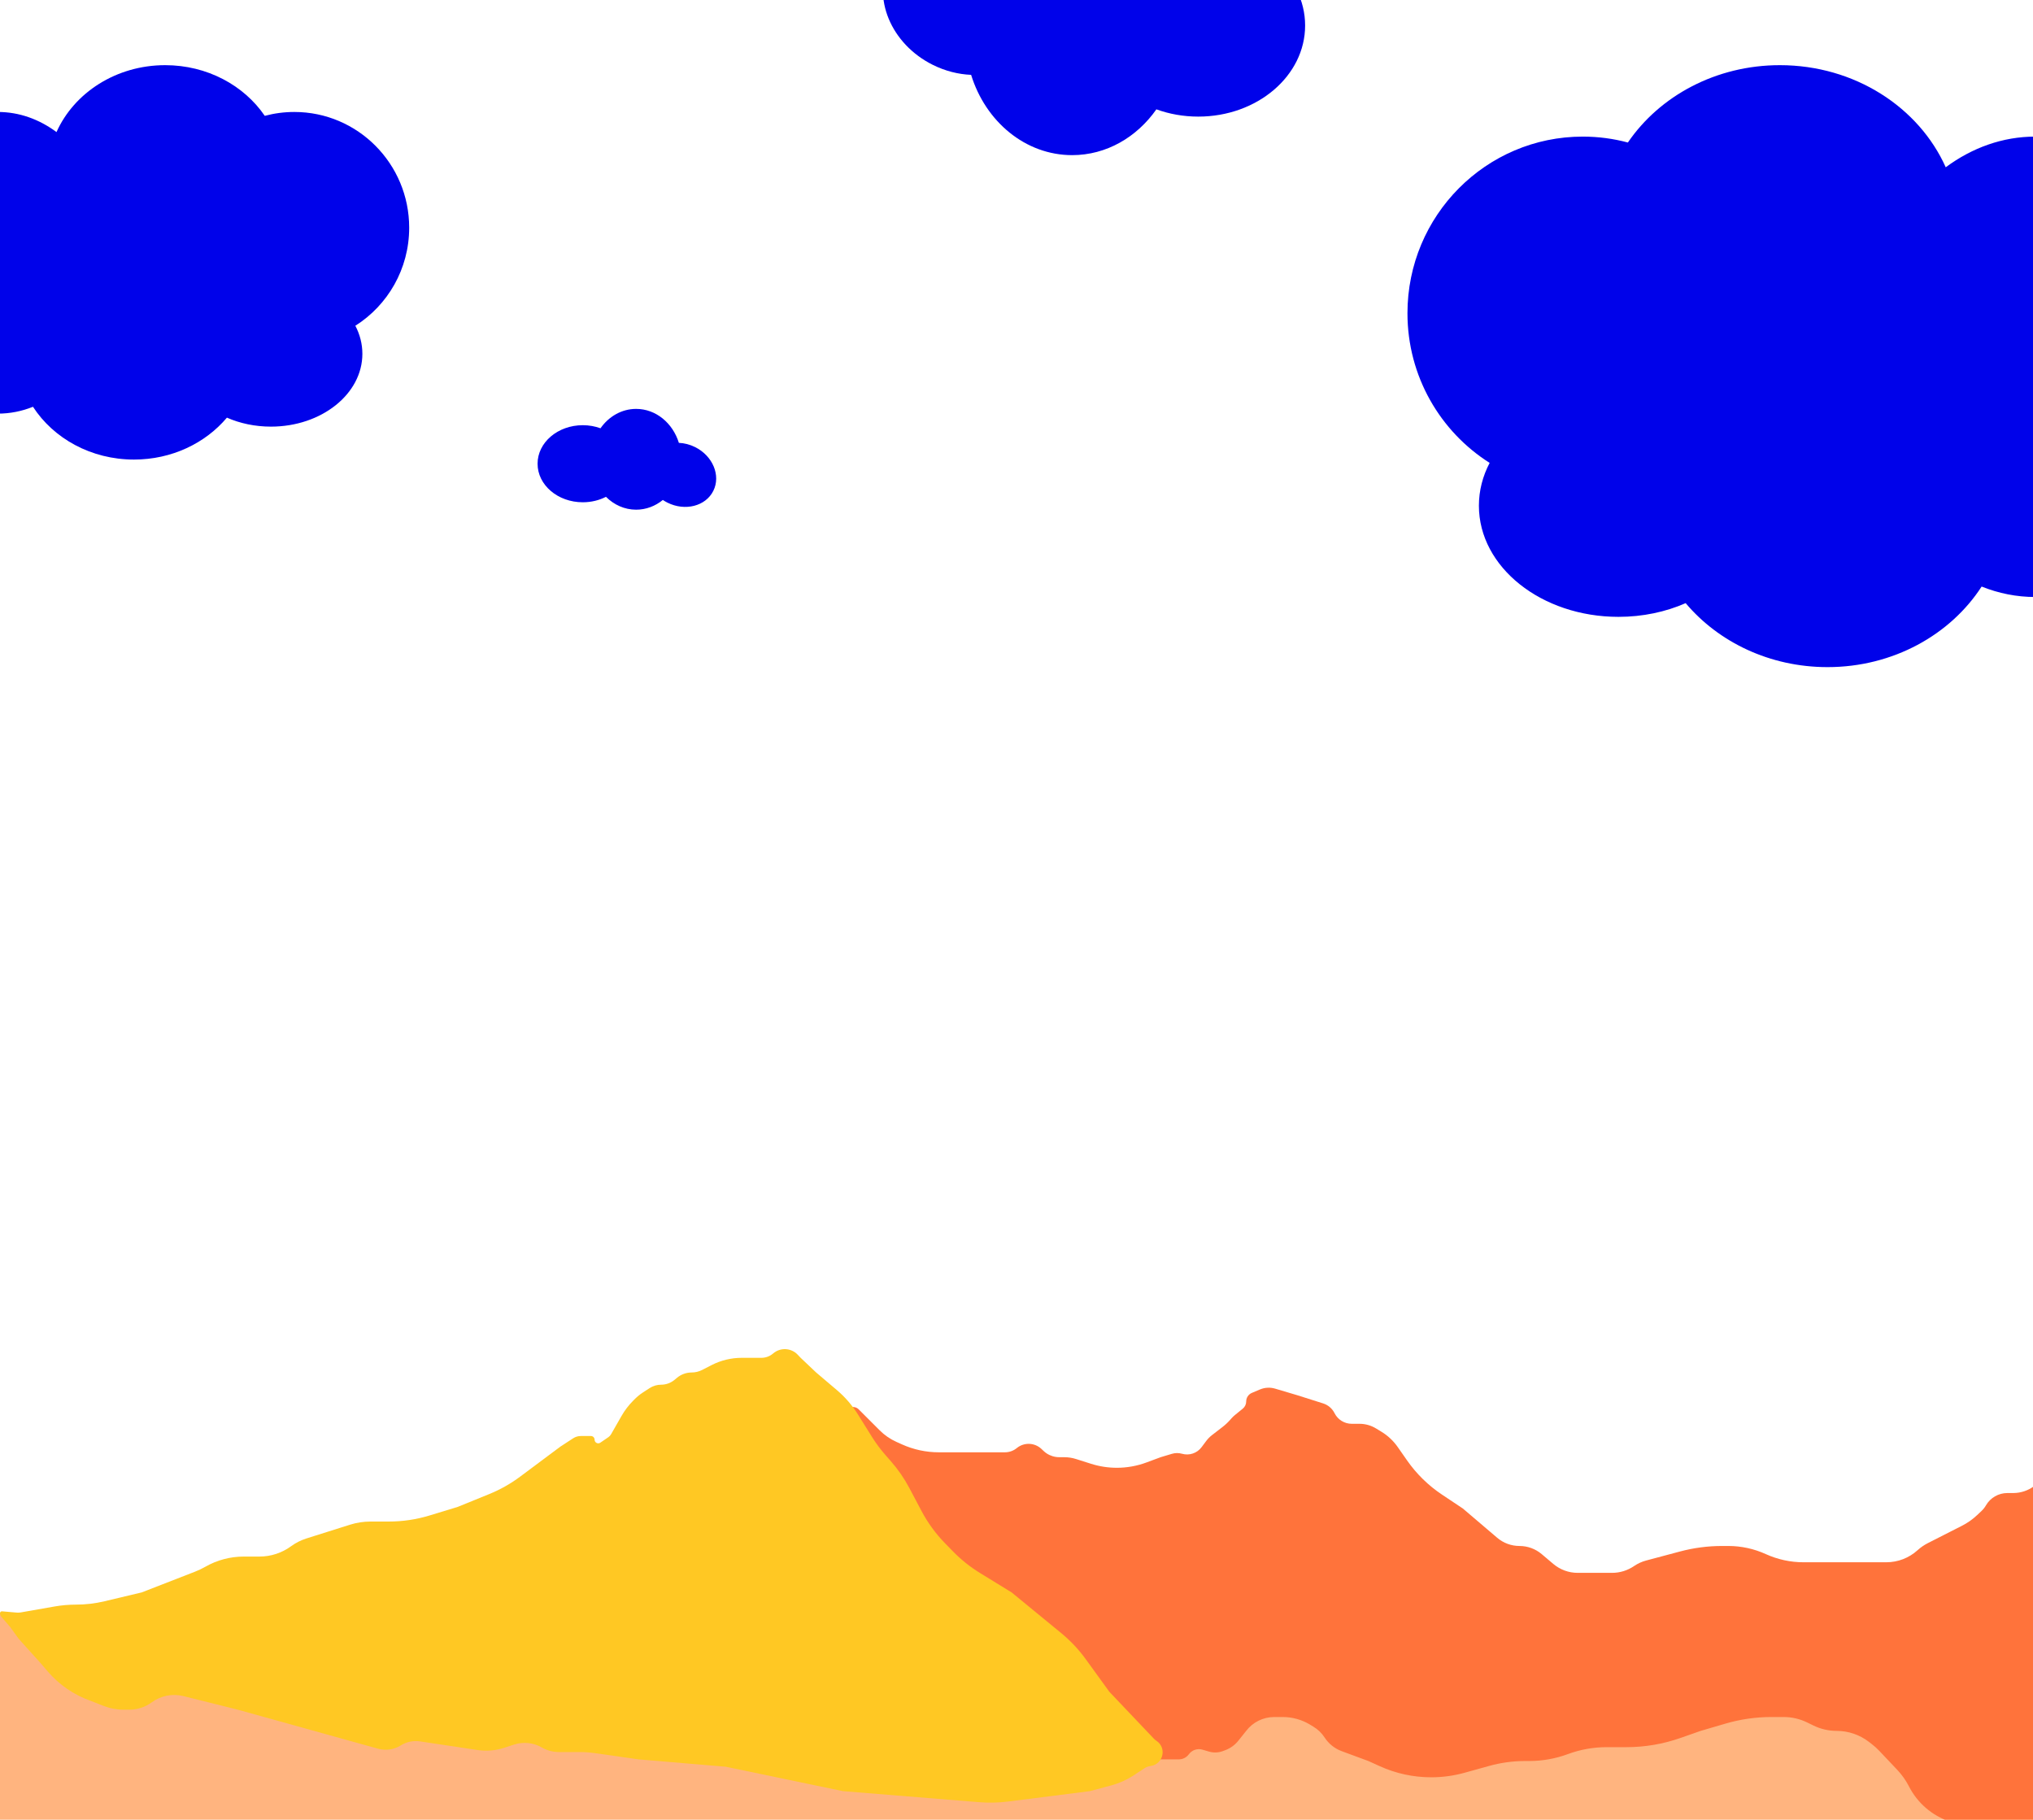
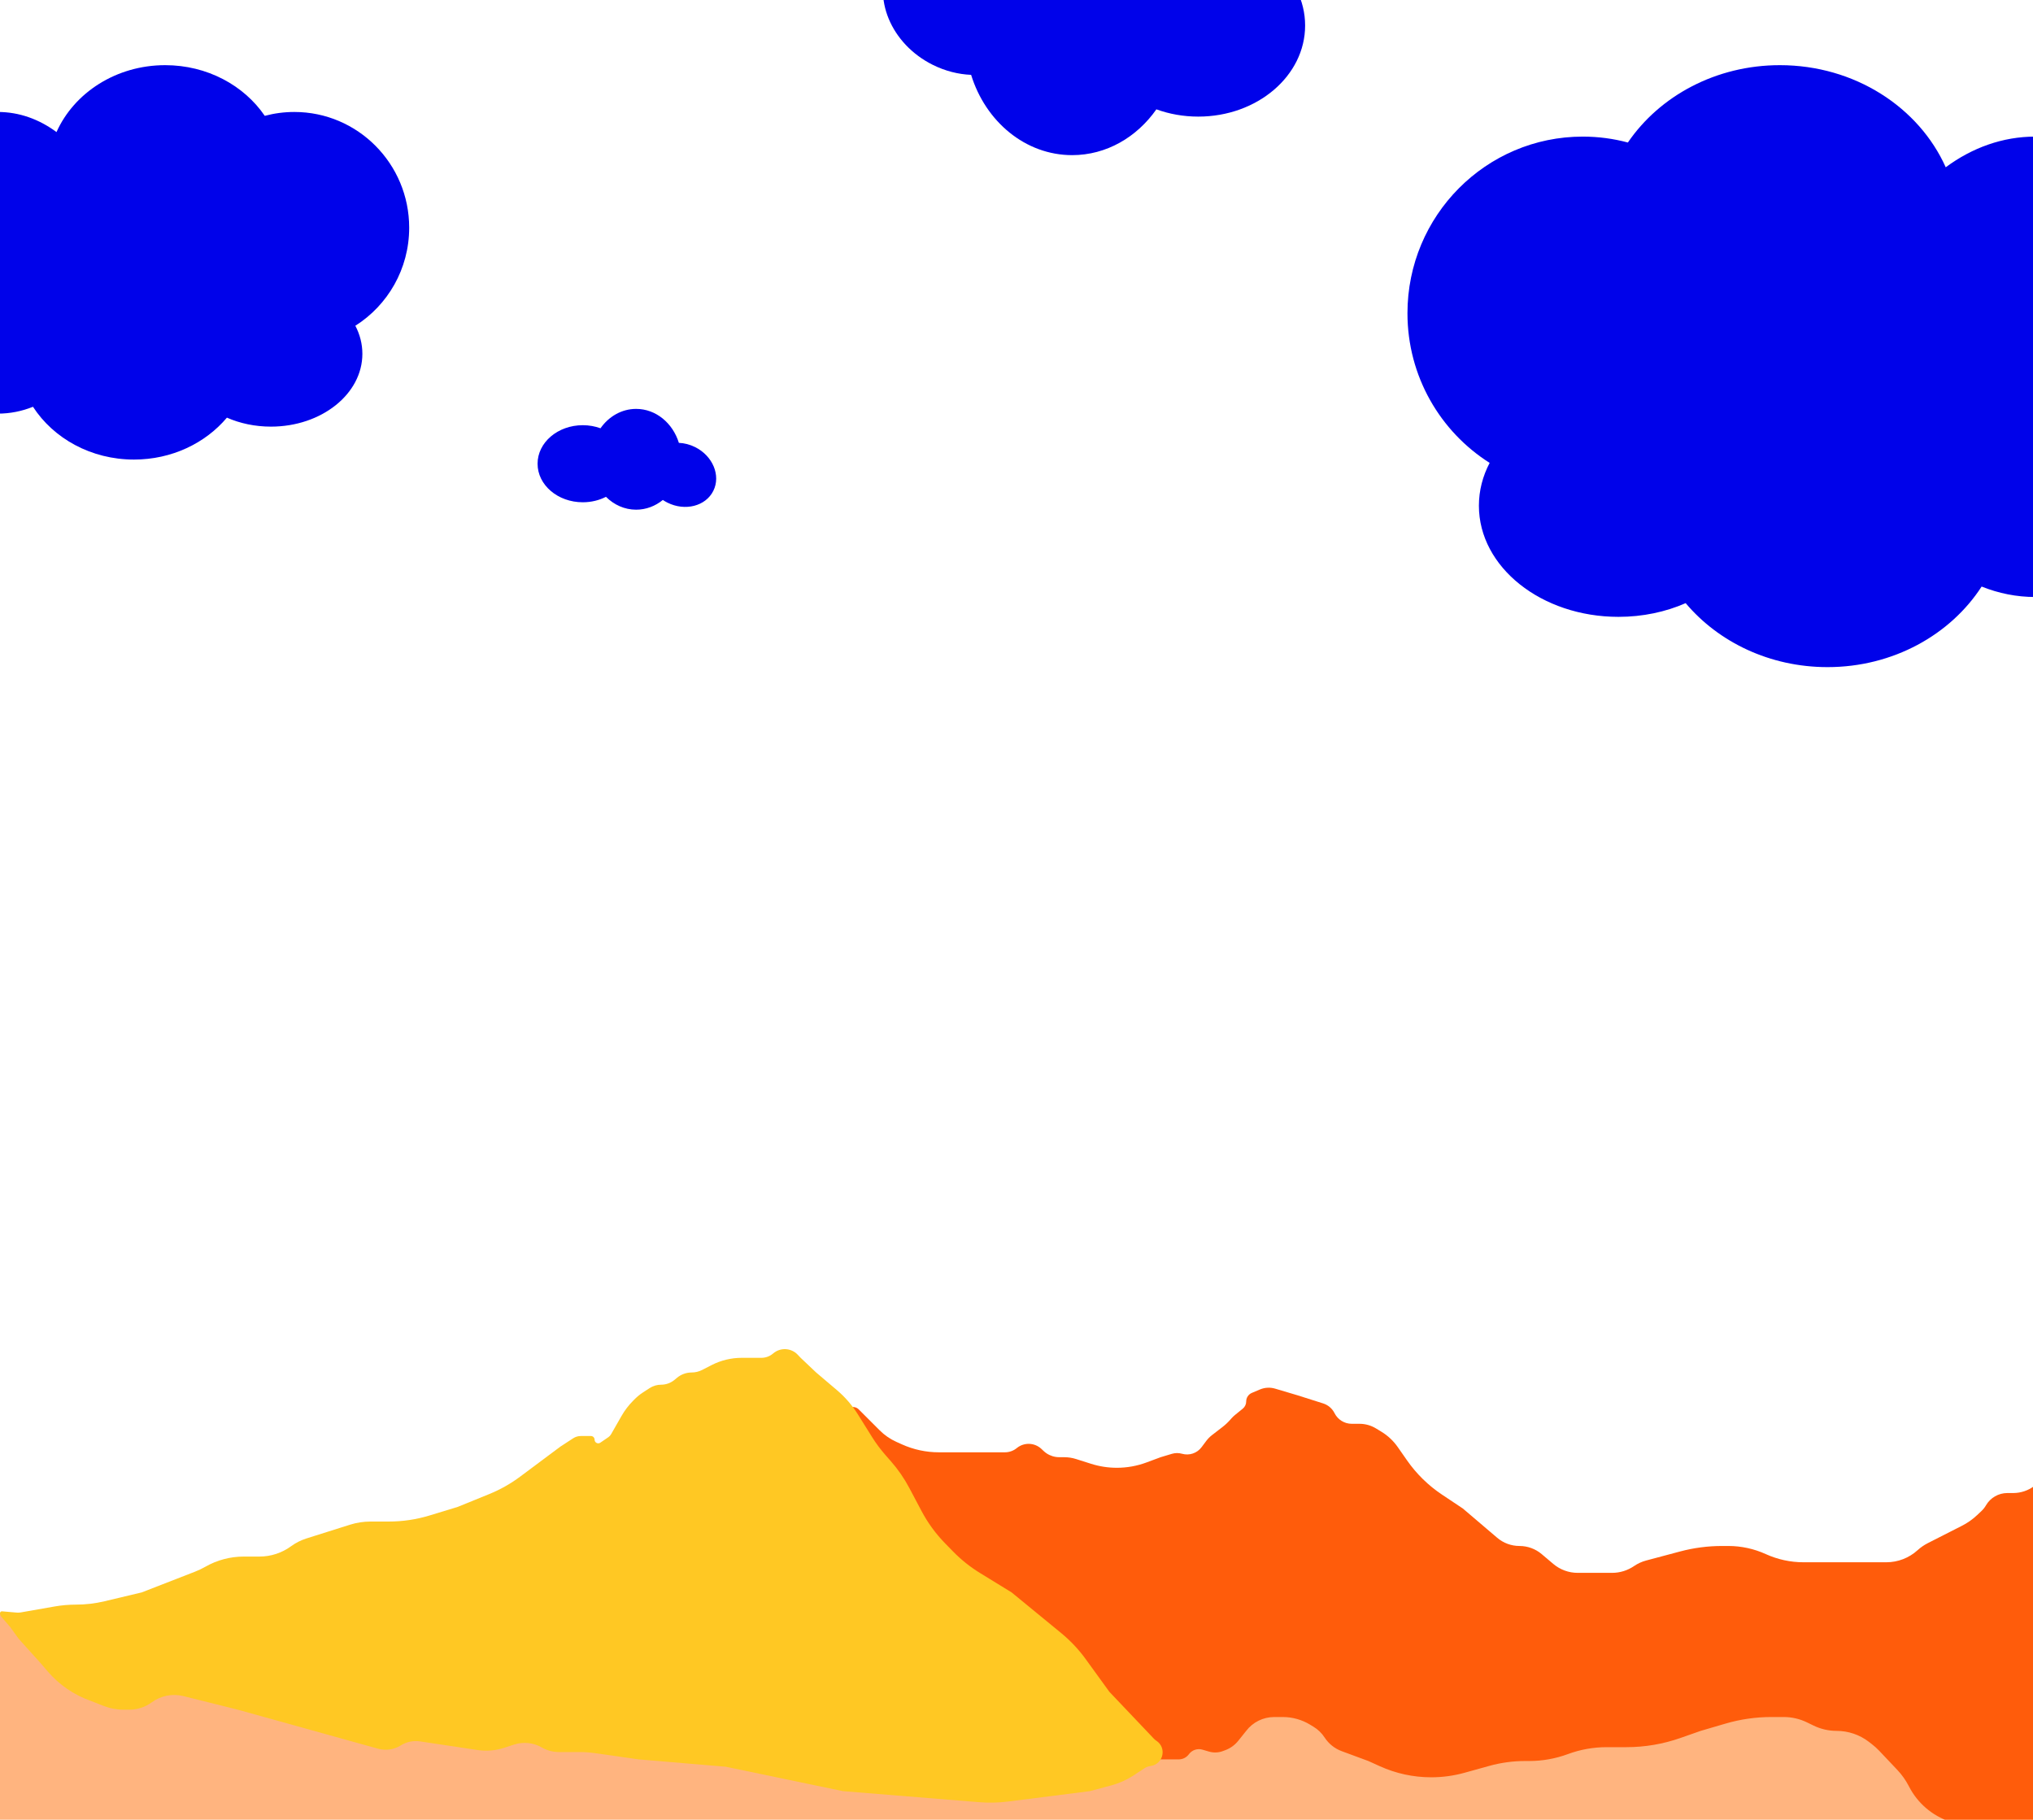
<svg xmlns="http://www.w3.org/2000/svg" width="1248" height="1117" viewBox="0 0 1248 1117" fill="none">
  <g clip-path="url(#clip0_682_4236)">
    <rect width="1248" height="1117" fill="white" />
    <path fill-rule="evenodd" clip-rule="evenodd" d="M1092.61 40C1138.58 40 1177.97 65.9 1194.43 102.685C1210.59 90.707 1229.35 83.854 1249.35 83.854C1301.3 83.854 1344.84 130.079 1356.39 192.246C1380.93 195.627 1400 221.256 1400 252.37C1400 285.785 1378 312.873 1350.87 312.873C1346.08 312.873 1341.46 312.032 1337.09 310.463C1317 344.493 1285.17 366.473 1249.35 366.473C1237.9 366.473 1226.85 364.225 1216.47 360.056C1197.28 389.672 1162.09 409.514 1121.85 409.514C1086.42 409.514 1054.91 394.134 1034.78 370.243C1022.54 375.604 1008.49 378.654 993.533 378.654C946.214 378.654 907.855 348.112 907.855 310.436C907.855 301.119 910.2 292.238 914.448 284.148C884.144 264.968 864 230.991 864 192.273C864 132.395 912.177 83.854 971.606 83.854C981.183 83.854 990.469 85.115 999.307 87.481C1018.76 58.962 1053.28 40 1092.61 40Z" fill="#0002EA" />
    <path fill-rule="evenodd" clip-rule="evenodd" d="M101.4 40C71.281 40 45.474 56.97 34.689 81.071C24.099 73.224 11.81 68.734 -1.295 68.734C-35.332 68.734 -63.86 99.02 -71.428 139.75C-87.503 141.966 -100 158.758 -100 179.144C-100 201.037 -85.587 218.786 -67.808 218.786C-64.675 218.786 -61.646 218.234 -58.783 217.207C-45.617 239.503 -24.766 253.905 -1.295 253.905C6.209 253.905 13.446 252.433 20.249 249.701C32.823 269.105 55.882 282.106 82.245 282.106C105.456 282.106 126.105 272.028 139.292 256.375C147.309 259.888 156.52 261.886 166.317 261.886C197.32 261.886 222.453 241.875 222.453 217.189C222.453 211.085 220.916 205.266 218.134 199.966C237.989 187.399 251.187 165.137 251.187 139.769C251.187 100.537 219.621 68.734 180.683 68.734C174.408 68.734 168.325 69.56 162.534 71.109C149.786 52.424 127.172 40 101.4 40Z" fill="#0002EA" />
    <path fill-rule="evenodd" clip-rule="evenodd" d="M406.89 306.9C402.298 310.652 396.632 312.867 390.502 312.867C383.387 312.867 376.896 309.881 371.985 304.972C367.823 307.097 362.953 308.318 357.749 308.318C342.424 308.318 330 297.727 330 284.663C330 271.599 342.424 261.008 357.749 261.008C361.611 261.008 365.289 261.68 368.63 262.895C373.708 255.655 381.618 251 390.502 251C402.661 251 412.994 259.718 416.744 271.852C420.052 271.988 423.463 272.834 426.717 274.457C437.58 279.875 442.581 291.897 437.886 301.31C433.192 310.722 420.58 313.961 409.717 308.543C408.725 308.048 407.781 307.498 406.89 306.9Z" fill="#0002EA" />
    <path fill-rule="evenodd" clip-rule="evenodd" d="M619.435 -36.895C630.289 -45.763 643.68 -51 658.168 -51C674.988 -51 690.329 -43.943 701.938 -32.339C711.776 -37.361 723.285 -40.247 735.586 -40.247C771.81 -40.247 801.176 -15.214 801.176 15.665C801.176 46.545 771.81 71.578 735.586 71.578C726.458 71.578 717.765 69.989 709.868 67.117C697.863 84.232 679.168 95.233 658.168 95.233C629.428 95.233 605.006 74.628 596.141 45.946C588.322 45.624 580.26 43.624 572.569 39.788C546.892 26.982 535.072 -1.435 546.168 -23.683C557.264 -45.931 587.075 -53.585 612.751 -40.779C615.097 -39.609 617.327 -38.309 619.435 -36.895Z" fill="#0002EA" />
    <path fill-rule="evenodd" clip-rule="evenodd" d="M1463 990H0V1185H1463H1728V1095H1463V990Z" fill="#FFB47F" />
-     <path d="M522.119 863.96C523.885 863.372 525.831 863.831 527.147 865.147L540.04 878.04C542.989 880.989 546.449 883.377 550.252 885.088L553.712 886.645C560.823 889.845 568.532 891.5 576.33 891.5H588.5H603.5H616.901C619.552 891.5 622.121 890.583 624.173 888.904V888.904C628.647 885.243 635.145 885.48 639.342 889.456L640.66 890.704C641.219 891.234 641.828 891.719 642.468 892.146V892.146C644.757 893.671 647.468 894.5 650.219 894.5H653.28C655.745 894.5 658.196 894.879 660.546 895.624L669.782 898.553C674.897 900.175 680.231 901 685.597 901V901C691.816 901 697.985 899.891 703.815 897.726L712.5 894.5L719.378 892.437C721.417 891.825 723.588 891.811 725.634 892.395V892.395C730.07 893.663 734.828 892.062 737.596 888.371L740.519 884.474C741.502 883.164 742.657 881.992 743.953 880.991L750.45 875.971C752.146 874.66 753.717 873.194 755.141 871.591L756.003 870.622C756.667 869.875 757.389 869.184 758.165 868.554L762.891 864.713C764.225 863.629 765 862.002 765 860.283V860.283C765 857.99 766.372 855.919 768.484 855.026L773.433 852.932C776.385 851.683 779.68 851.5 782.753 852.413L796.5 856.5L812.238 861.49C815.282 862.455 817.806 864.612 819.234 867.469V867.469C821.236 871.472 825.327 874 829.802 874H834.546C838.114 874 841.612 874.979 844.662 876.83L847.983 878.847C851.951 881.256 855.372 884.466 858.029 888.272L863.76 896.48C869.535 904.753 876.809 911.873 885.205 917.47L898 926L919.085 943.962C922.903 947.214 927.755 949 932.77 949V949C937.761 949 942.591 950.769 946.401 953.993L953.511 960.009C957.701 963.555 963.012 965.5 968.5 965.5V965.5H989.593C994.418 965.5 999.131 964.042 1003.11 961.317V961.317C1005.35 959.784 1007.84 958.642 1010.46 957.943L1031.34 952.377C1039.74 950.135 1048.41 949 1057.1 949H1061V949C1068.91 949 1076.76 950.71 1083.96 953.983V953.983C1091.21 957.278 1099.12 959 1107.08 959H1129H1138.5H1157.97C1165.07 959 1171.91 956.355 1177.16 951.581V951.581C1179.05 949.868 1181.15 948.415 1183.42 947.261L1204.35 936.616C1207.77 934.881 1210.92 932.668 1213.7 930.044L1216.38 927.524C1217.45 926.513 1218.38 925.352 1219.11 924.075V924.075C1221.83 919.387 1226.84 916.5 1232.25 916.5H1235.86C1240.49 916.5 1245.01 914.996 1248.72 912.214L1253 909L1267 901L1269.18 899.573C1277.12 894.372 1286.69 892.259 1296.08 893.633V893.633C1300 894.208 1303.99 894.177 1307.91 893.542L1309.5 893.283C1316.74 892.109 1323.63 889.333 1329.66 885.158L1331.87 883.628C1332.96 882.877 1333.98 882.045 1334.94 881.139L1335.84 880.287C1340.12 876.25 1345.78 874 1351.66 874V874C1354.85 874 1358.01 873.336 1360.93 872.05L1377.84 864.613C1380.25 863.549 1382.86 863 1385.5 863V863C1392.57 863 1399.06 866.917 1402.35 873.173L1408.47 884.792C1410.8 889.226 1413.93 893.192 1417.7 896.492L1429.87 907.138C1431.22 908.321 1432 910.031 1432 911.828V911.828C1432 914.597 1433.83 917.034 1436.48 917.811L1461.64 925.164C1463.54 925.721 1465.41 926.414 1467.21 927.239L1477.58 931.981C1480.49 933.311 1483.66 934 1486.86 934H1496.87C1499.68 934 1502.22 935.669 1503.34 938.249V938.249C1505.45 943.126 1512.07 943.913 1515.39 939.762V939.762C1517.9 936.629 1522.53 936.11 1525.61 938.679L1527.64 940.367C1528.54 941.116 1529.57 941.697 1530.67 942.083L1540.12 945.379C1546.99 947.776 1554.22 949 1561.5 949V949H1576.05C1582.77 949 1589.26 951.506 1594.23 956.029V956.029C1596.4 957.997 1598.23 960.302 1599.65 962.856L1601.61 966.368C1606.71 975.504 1614.83 982.585 1624.57 986.397L1625.69 986.835C1630.19 988.596 1634.98 989.5 1639.81 989.5V989.5C1647.75 989.5 1655.49 991.934 1661.99 996.473L1664.86 998.471C1670.56 1002.45 1675.36 1007.57 1678.96 1013.51L1686.48 1025.89C1690.13 1031.92 1694.78 1037.29 1700.21 1041.78V1041.78C1709.85 1049.75 1716.94 1060.51 1720.5 1072.5V1072.5L1726.59 1087.52C1727.52 1089.82 1728 1092.27 1728 1094.75V1094.75V1094.75C1728 1097.17 1727.13 1099.51 1725.54 1101.33L1723.57 1103.61C1722.2 1105.19 1720.56 1106.52 1718.74 1107.55L1715.09 1109.59C1711.1 1111.83 1706.6 1113 1702.02 1113V1113C1698.38 1113 1694.78 1113.74 1691.43 1115.18L1678.5 1120.75C1666.62 1125.86 1653.83 1128.5 1640.9 1128.5H1610.41C1604.15 1128.5 1597.9 1129.09 1591.76 1130.26L1572 1134.01C1565.02 1135.33 1557.92 1135.91 1550.82 1135.73L1423 1132.5L1383.62 1129.15C1378.55 1128.72 1373.45 1128.67 1368.37 1129.02L1317 1132.5H1255.86C1245.02 1132.5 1234.26 1130.74 1224 1127.29L1196.93 1118.19C1186.08 1114.54 1177.08 1106.79 1171.86 1096.6V1096.6C1169.96 1092.88 1167.55 1089.46 1164.68 1086.43L1153.62 1074.74C1152.21 1073.25 1150.68 1071.87 1149.05 1070.62L1147.25 1069.23C1141.58 1064.87 1134.62 1062.5 1127.46 1062.5V1062.5C1122.55 1062.5 1117.7 1061.39 1113.29 1059.24L1109.25 1057.28C1104.81 1055.12 1099.94 1054 1095 1054V1054H1087.35C1077.83 1054 1068.36 1055.36 1059.23 1058.04L1044 1062.5L1031.57 1066.86C1020.93 1070.59 1009.74 1072.5 998.465 1072.5H986.26C978.151 1072.5 970.106 1073.94 962.5 1076.75V1076.75C954.894 1079.56 946.849 1081 938.74 1081H936.244C928.783 1081 921.355 1082.01 914.166 1084.01L899.048 1088.21C892.38 1090.06 885.492 1091 878.572 1091V1091C867.651 1091 856.856 1088.66 846.914 1084.14L840 1081L823.627 1074.95C819.324 1073.36 815.65 1070.42 813.15 1066.58V1066.58C811.406 1063.89 809.079 1061.64 806.344 1059.98L804.211 1058.68C799.167 1055.62 793.38 1054 787.479 1054H782.2C775.456 1054 769.097 1057.14 765 1062.5V1062.5L760.133 1068.58C758.082 1071.15 755.382 1073.12 752.314 1074.29L750.771 1074.87C748.001 1075.93 744.96 1076.04 742.118 1075.2L738.183 1074.04C735.074 1073.11 731.721 1074.24 729.803 1076.86V1076.86C728.355 1078.83 726.054 1080 723.606 1080H694.373C672.578 1080 652.216 1069.14 640.078 1051.04L519.592 871.357C517.785 868.662 519.041 864.986 522.119 863.96V863.96Z" fill="#FF733B" />
+     <path d="M522.119 863.96C523.885 863.372 525.831 863.831 527.147 865.147L540.04 878.04C542.989 880.989 546.449 883.377 550.252 885.088L553.712 886.645C560.823 889.845 568.532 891.5 576.33 891.5H588.5H603.5H616.901C619.552 891.5 622.121 890.583 624.173 888.904V888.904C628.647 885.243 635.145 885.48 639.342 889.456L640.66 890.704C641.219 891.234 641.828 891.719 642.468 892.146V892.146C644.757 893.671 647.468 894.5 650.219 894.5H653.28C655.745 894.5 658.196 894.879 660.546 895.624L669.782 898.553C674.897 900.175 680.231 901 685.597 901V901C691.816 901 697.985 899.891 703.815 897.726L712.5 894.5L719.378 892.437C721.417 891.825 723.588 891.811 725.634 892.395V892.395C730.07 893.663 734.828 892.062 737.596 888.371L740.519 884.474C741.502 883.164 742.657 881.992 743.953 880.991L750.45 875.971C752.146 874.66 753.717 873.194 755.141 871.591L756.003 870.622C756.667 869.875 757.389 869.184 758.165 868.554L762.891 864.713C764.225 863.629 765 862.002 765 860.283V860.283C765 857.99 766.372 855.919 768.484 855.026L773.433 852.932C776.385 851.683 779.68 851.5 782.753 852.413L796.5 856.5L812.238 861.49C815.282 862.455 817.806 864.612 819.234 867.469V867.469C821.236 871.472 825.327 874 829.802 874H834.546C838.114 874 841.612 874.979 844.662 876.83L847.983 878.847C851.951 881.256 855.372 884.466 858.029 888.272L863.76 896.48C869.535 904.753 876.809 911.873 885.205 917.47L898 926L919.085 943.962C922.903 947.214 927.755 949 932.77 949V949C937.761 949 942.591 950.769 946.401 953.993L953.511 960.009C957.701 963.555 963.012 965.5 968.5 965.5V965.5H989.593C994.418 965.5 999.131 964.042 1003.11 961.317V961.317C1005.35 959.784 1007.84 958.642 1010.46 957.943L1031.34 952.377C1039.74 950.135 1048.41 949 1057.1 949H1061V949C1068.91 949 1076.76 950.71 1083.96 953.983V953.983C1091.21 957.278 1099.12 959 1107.08 959H1129H1138.5H1157.97C1165.07 959 1171.91 956.355 1177.16 951.581V951.581C1179.05 949.868 1181.15 948.415 1183.42 947.261L1204.35 936.616C1207.77 934.881 1210.92 932.668 1213.7 930.044L1216.38 927.524C1217.45 926.513 1218.38 925.352 1219.11 924.075V924.075C1221.83 919.387 1226.84 916.5 1232.25 916.5H1235.86C1240.49 916.5 1245.01 914.996 1248.72 912.214L1253 909L1267 901L1269.18 899.573C1277.12 894.372 1286.69 892.259 1296.08 893.633V893.633C1300 894.208 1303.99 894.177 1307.91 893.542L1309.5 893.283C1316.74 892.109 1323.63 889.333 1329.66 885.158L1331.87 883.628C1332.96 882.877 1333.98 882.045 1334.94 881.139L1335.84 880.287C1340.12 876.25 1345.78 874 1351.66 874V874C1354.85 874 1358.01 873.336 1360.93 872.05L1377.84 864.613C1380.25 863.549 1382.86 863 1385.5 863V863C1392.57 863 1399.06 866.917 1402.35 873.173L1408.47 884.792C1410.8 889.226 1413.93 893.192 1417.7 896.492L1429.87 907.138C1431.22 908.321 1432 910.031 1432 911.828V911.828C1432 914.597 1433.83 917.034 1436.48 917.811L1461.64 925.164C1463.54 925.721 1465.41 926.414 1467.21 927.239L1477.58 931.981C1480.49 933.311 1483.66 934 1486.86 934H1496.87C1499.68 934 1502.22 935.669 1503.34 938.249V938.249C1505.45 943.126 1512.07 943.913 1515.39 939.762V939.762C1517.9 936.629 1522.53 936.11 1525.61 938.679L1527.64 940.367C1528.54 941.116 1529.57 941.697 1530.67 942.083L1540.12 945.379C1546.99 947.776 1554.22 949 1561.5 949V949H1576.05C1582.77 949 1589.26 951.506 1594.23 956.029V956.029C1596.4 957.997 1598.23 960.302 1599.65 962.856L1601.61 966.368C1606.71 975.504 1614.83 982.585 1624.57 986.397L1625.69 986.835C1630.19 988.596 1634.98 989.5 1639.81 989.5V989.5C1647.75 989.5 1655.49 991.934 1661.99 996.473L1664.86 998.471C1670.56 1002.45 1675.36 1007.57 1678.96 1013.51L1686.48 1025.89C1690.13 1031.92 1694.78 1037.29 1700.21 1041.78V1041.78C1709.85 1049.75 1716.94 1060.51 1720.5 1072.5V1072.5L1726.59 1087.52C1727.52 1089.82 1728 1092.27 1728 1094.75V1094.75V1094.75C1728 1097.17 1727.13 1099.51 1725.54 1101.33L1723.57 1103.61C1722.2 1105.19 1720.56 1106.52 1718.74 1107.55L1715.09 1109.59C1711.1 1111.83 1706.6 1113 1702.02 1113V1113C1698.38 1113 1694.78 1113.74 1691.43 1115.18L1678.5 1120.75C1666.62 1125.86 1653.83 1128.5 1640.9 1128.5H1610.41C1604.15 1128.5 1597.9 1129.09 1591.76 1130.26L1572 1134.01C1565.02 1135.33 1557.92 1135.91 1550.82 1135.73L1423 1132.5L1383.62 1129.15C1378.55 1128.72 1373.45 1128.67 1368.37 1129.02L1317 1132.5H1255.86C1245.02 1132.5 1234.26 1130.74 1224 1127.29L1196.93 1118.19C1186.08 1114.54 1177.08 1106.79 1171.86 1096.6V1096.6C1169.96 1092.88 1167.55 1089.46 1164.68 1086.43L1153.62 1074.74C1152.21 1073.25 1150.68 1071.87 1149.05 1070.62L1147.25 1069.23C1141.58 1064.87 1134.62 1062.5 1127.46 1062.5V1062.5C1122.55 1062.5 1117.7 1061.39 1113.29 1059.24L1109.25 1057.28C1104.81 1055.12 1099.94 1054 1095 1054V1054H1087.35C1077.83 1054 1068.36 1055.36 1059.23 1058.04L1044 1062.5L1031.57 1066.86C1020.93 1070.59 1009.74 1072.5 998.465 1072.5H986.26C978.151 1072.5 970.106 1073.94 962.5 1076.75V1076.75C954.894 1079.56 946.849 1081 938.74 1081H936.244C928.783 1081 921.355 1082.01 914.166 1084.01L899.048 1088.21C892.38 1090.06 885.492 1091 878.572 1091V1091C867.651 1091 856.856 1088.66 846.914 1084.14L840 1081L823.627 1074.95C819.324 1073.36 815.65 1070.42 813.15 1066.58V1066.58C811.406 1063.89 809.079 1061.64 806.344 1059.98L804.211 1058.68C799.167 1055.62 793.38 1054 787.479 1054H782.2C775.456 1054 769.097 1057.14 765 1062.5V1062.5L760.133 1068.58C758.082 1071.15 755.382 1073.12 752.314 1074.29L750.771 1074.87C748.001 1075.93 744.96 1076.04 742.118 1075.2L738.183 1074.04C735.074 1073.11 731.721 1074.24 729.803 1076.86V1076.86C728.355 1078.83 726.054 1080 723.606 1080H694.373C672.578 1080 652.216 1069.14 640.078 1051.04L519.592 871.357C517.785 868.662 519.041 864.986 522.119 863.96V863.96Z" fill="#FF5C0B" />
    <path d="M10.267 989.893C11.086 989.964 11.91 989.928 12.719 989.786L33.5 986.14C37.825 985.382 42.208 985 46.599 985V985C52.513 985 58.406 984.308 64.158 982.938L87 977.5L119.716 964.777C121.902 963.927 124.023 962.916 126.059 961.752V961.752C133.229 957.655 141.343 955.5 149.601 955.5H159.284C166.247 955.5 173.03 953.286 178.652 949.177V949.177C181.531 947.073 184.734 945.452 188.135 944.378L214.802 935.957C218.91 934.66 223.192 934 227.5 934V934H238.673C247.177 934 255.635 932.739 263.769 930.257L281 925L300.297 917.15C307.071 914.395 313.466 910.786 319.328 906.412L344 888L351.891 882.871C353.267 881.976 354.874 881.5 356.515 881.5H362.755C363.995 881.5 365 882.505 365 883.745V883.745C365 885.55 367.022 886.616 368.512 885.597L373.473 882.202C374.149 881.74 374.711 881.131 375.117 880.42L381.549 869.164C383.508 865.737 385.914 862.586 388.706 859.794L389.796 858.704C391.261 857.239 392.876 855.931 394.614 854.801L398.792 852.085C400.886 850.724 403.329 850 405.827 850V850C408.846 850 411.77 848.941 414.09 847.008L415.587 845.761C418.115 843.654 421.303 842.5 424.594 842.5V842.5C426.832 842.5 429.038 841.966 431.029 840.942L436.75 838C442.5 835.043 448.873 833.5 455.339 833.5H455.5H467.425C470.054 833.5 472.595 832.555 474.584 830.837V830.837C479.014 827.011 485.668 827.344 489.694 831.593L491.5 833.5L501 842.5L513.746 853.315C516.245 855.435 518.578 857.744 520.725 860.221V860.221C522.905 862.736 524.886 865.418 526.651 868.241L535.291 882.066C537.76 886.016 540.545 889.758 543.619 893.256L546.825 896.905C551.26 901.951 555.088 907.499 558.231 913.436L565.691 927.528C569.544 934.805 574.421 941.491 580.175 947.381L585.056 952.379C590 957.44 595.549 961.872 601.578 965.574L621 977.5L651.412 1002.45C657.114 1007.13 662.19 1012.52 666.516 1018.5L681 1038.5L708.309 1067.27C708.768 1067.76 709.283 1068.18 709.842 1068.55V1068.55C716.239 1072.7 714.317 1082.52 706.828 1083.96L705.732 1084.17C704.589 1084.39 703.499 1084.83 702.525 1085.47L695.988 1089.75C691.69 1092.57 686.971 1094.68 682.008 1096.01L669 1099.5L618.876 1105.87C612.975 1106.62 607.011 1106.76 601.081 1106.28L517.5 1099.5L445.5 1084.5L392 1080L365.275 1076.18C362.096 1075.73 358.888 1075.5 355.676 1075.5H343.133C339.443 1075.5 335.817 1074.53 332.621 1072.69V1072.69C327.452 1069.7 321.26 1069.06 315.587 1070.91L309.47 1072.9C304.229 1074.61 298.662 1075.07 293.21 1074.26L257.883 1068.96C253.764 1068.34 249.559 1069.21 246.026 1071.42V1071.42C241.868 1074.02 236.809 1074.75 232.084 1073.44L212.5 1068L146 1049.5L112.631 1041.16C105.896 1039.47 98.761 1040.88 93.163 1044.98V1044.98C89.159 1047.92 84.323 1049.5 79.357 1049.5H75.913C71.675 1049.5 67.475 1048.7 63.531 1047.15L55.5 1044V1044C45.344 1040.4 36.31 1034.19 29.297 1026.01L25 1021L11.5 1006L6.25 998.75L0.816 992.447C0.29 991.836 0 991.056 0 990.25V990.25V990.25C0 989.578 0.576 989.05 1.245 989.108L10.267 989.893Z" fill="#FFC823" />
  </g>
  <defs>
    <clipPath id="clip0_682_4236">
      <rect width="1248" height="1117" fill="white" />
    </clipPath>
  </defs>
</svg>
